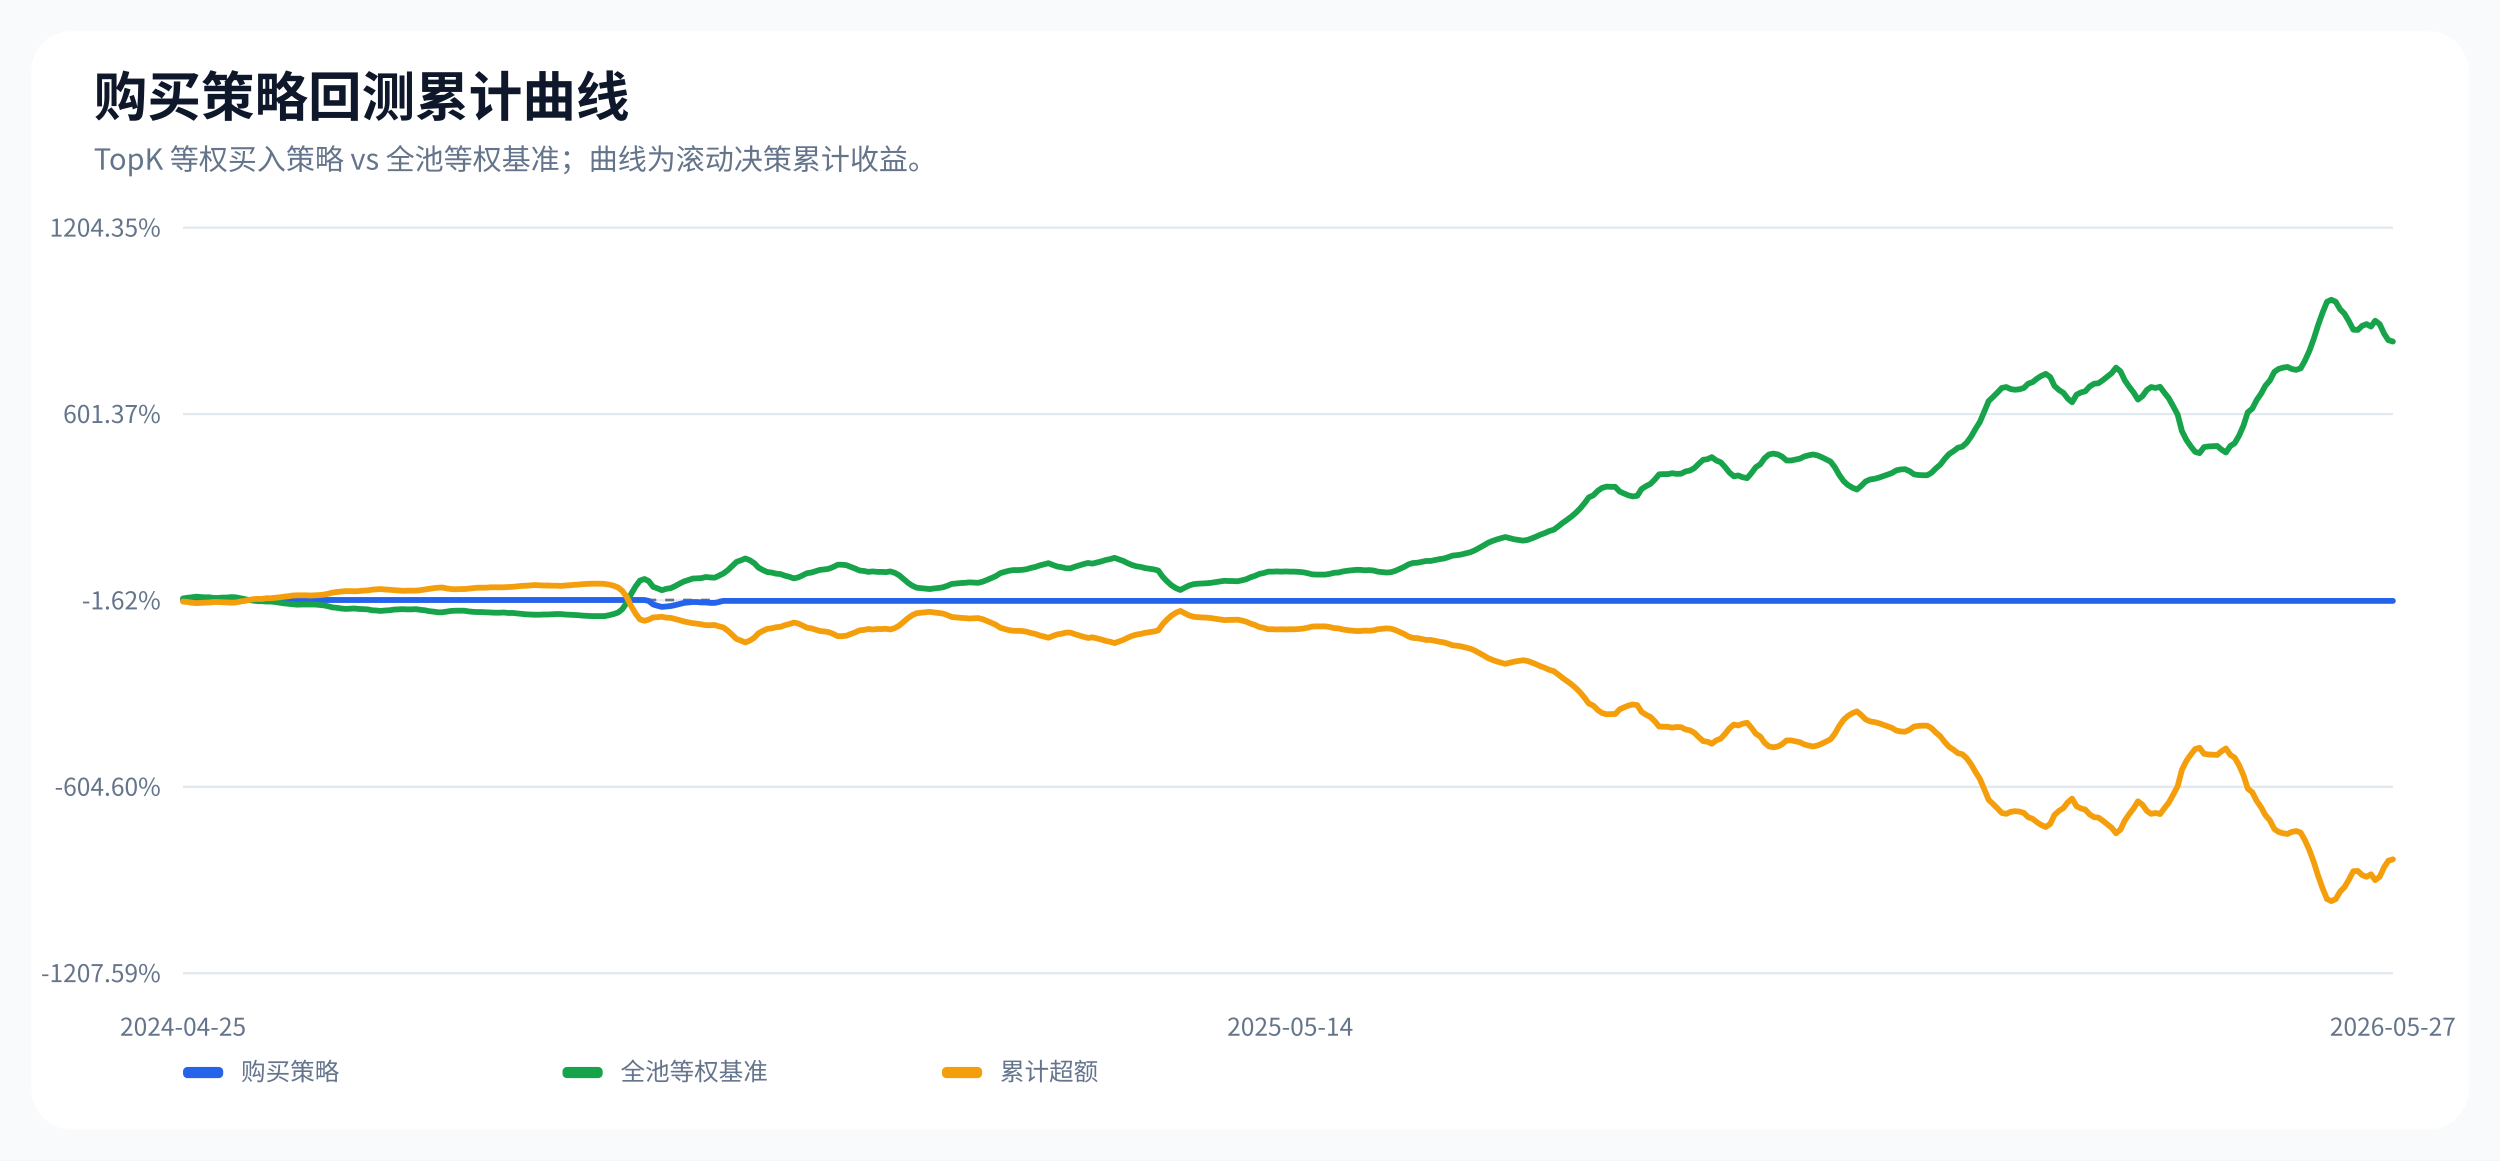
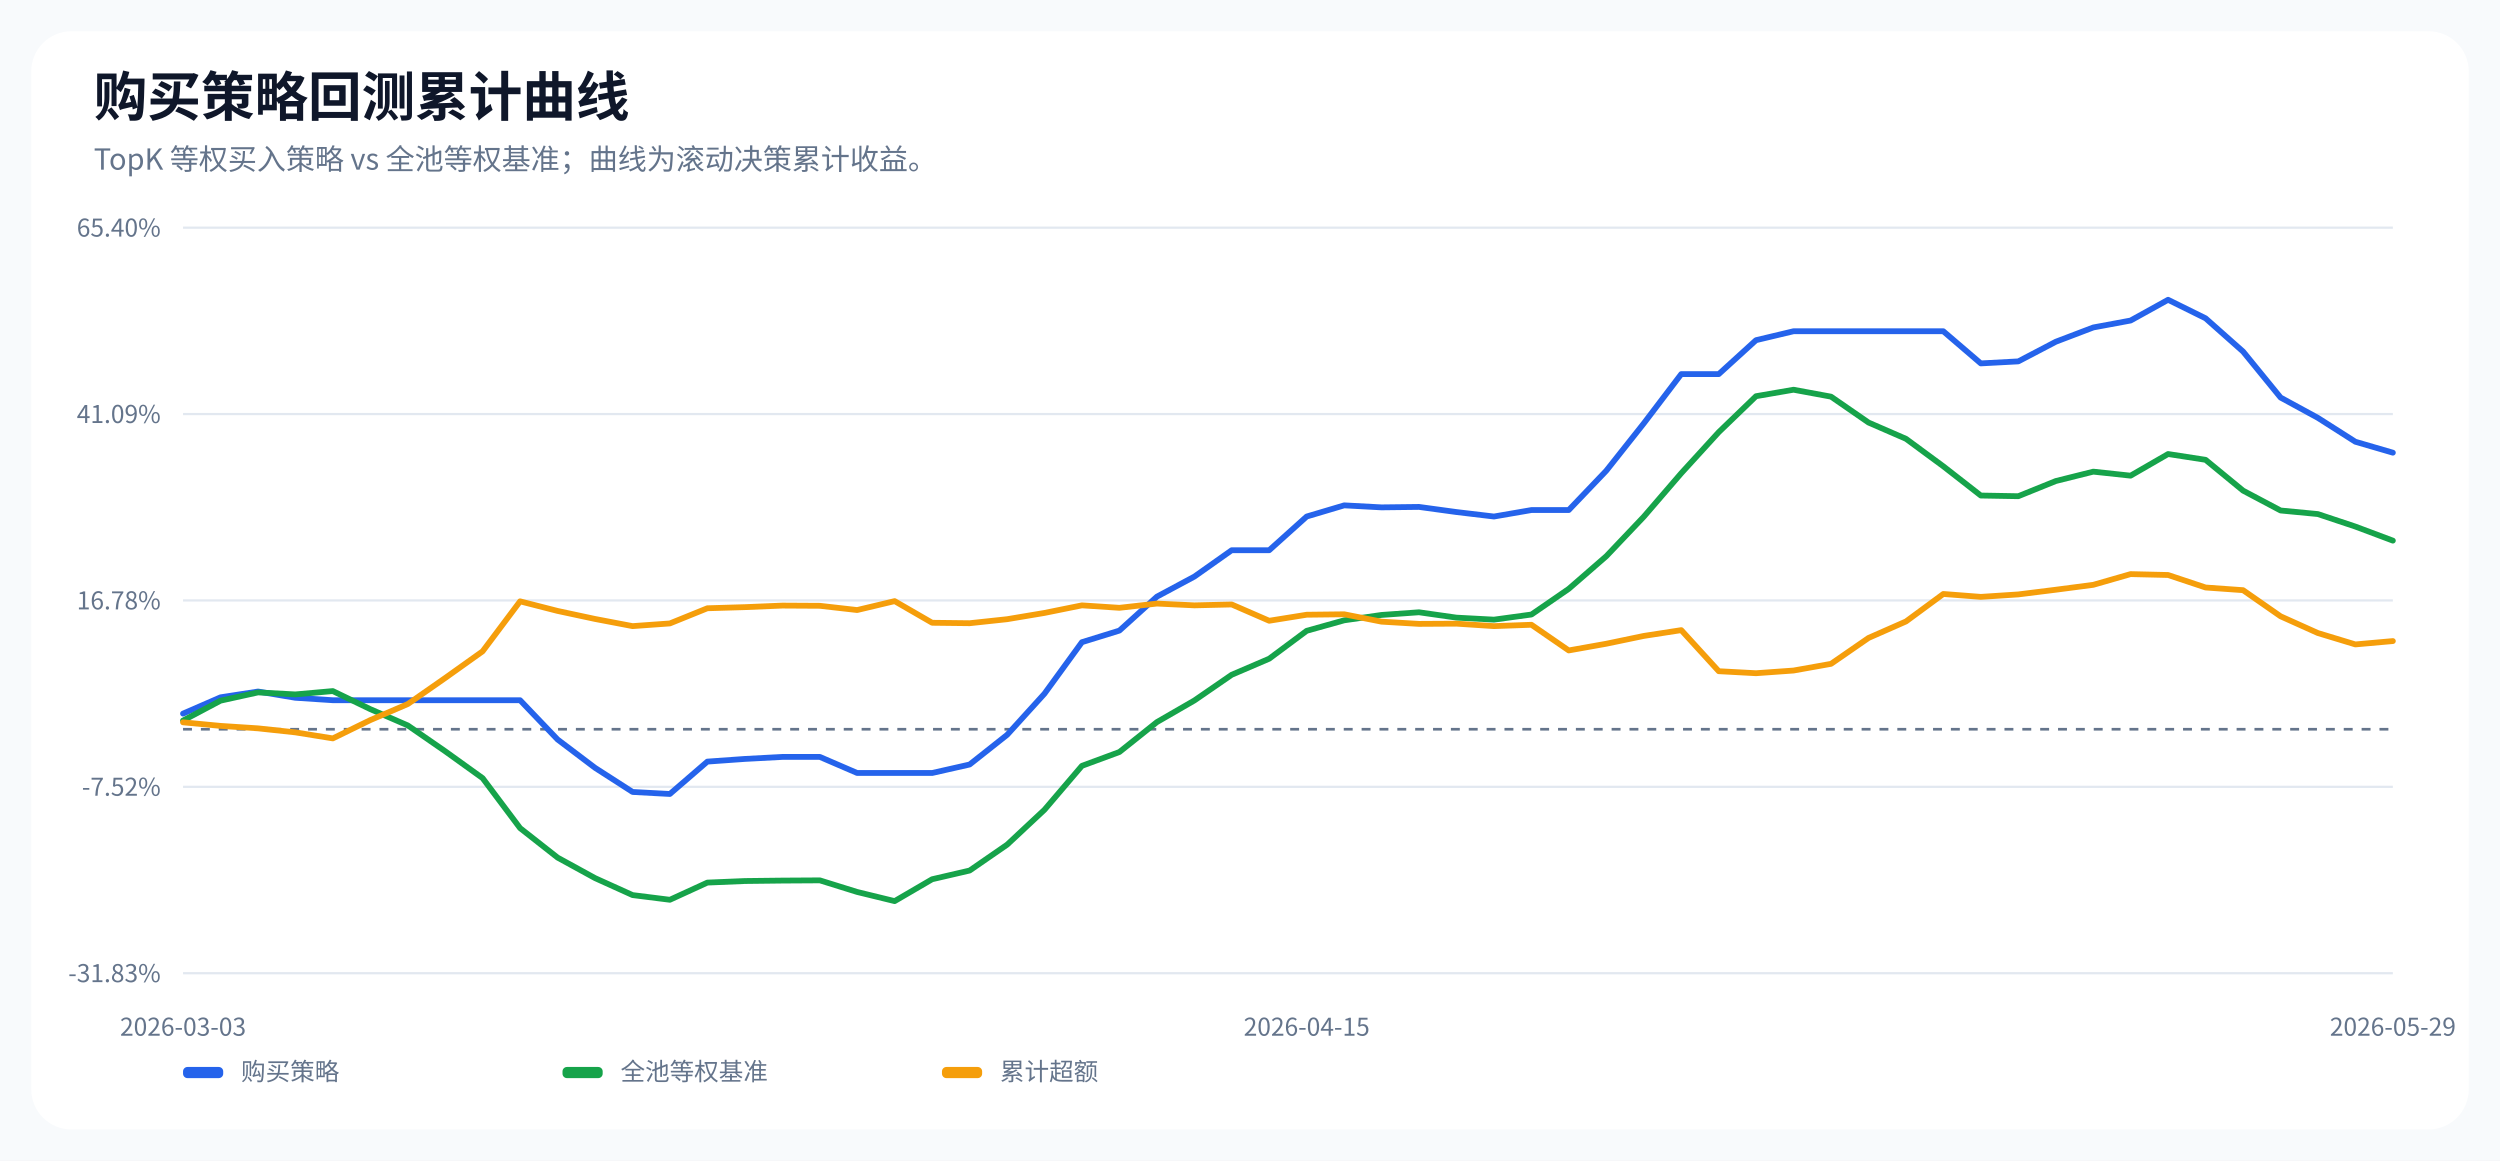
<svg xmlns="http://www.w3.org/2000/svg" width="1120" height="520" viewBox="0 0 1120 520" role="img">
  <style>
  text { font-family: 'Noto Sans CJK SC','Microsoft YaHei','PingFang SC','WenQuanYi Micro Hei',Arial,sans-serif; fill: #0f172a; }
  .title { font-size: 24px; font-weight: 800; }
  .subtitle { font-size: 13px; fill: #64748b; }
  .label { font-size: 12px; fill: #0f172a; }
  .muted { font-size: 11px; fill: #64748b; }
  .axis { stroke: #e2e8f0; stroke-width: 1; }
</style>
  <rect width="100%" height="100%" fill="#f8fafc" />
  <rect x="14" y="14" width="1092" height="492" rx="18" fill="#ffffff" />
  <text x="42" y="52" class="title">购买策略回测累计曲线</text>
  <text x="42" y="76" class="subtitle">TopK 等权买入策略 vs 全池等权基准；曲线为滚动决策累计收益。</text>
  <line x1="82" y1="436.0" x2="1072" y2="436.0" class="axis" />
-   <text x="72" y="440.0" text-anchor="end" class="muted">-1207.59%</text>
+   <text x="72" y="440.0" text-anchor="end" class="muted">-31.83%</text>
  <line x1="82" y1="352.5" x2="1072" y2="352.5" class="axis" />
-   <text x="72" y="356.5" text-anchor="end" class="muted">-604.60%</text>
+   <text x="72" y="356.5" text-anchor="end" class="muted">-7.52%</text>
  <line x1="82" y1="269.0" x2="1072" y2="269.0" class="axis" />
-   <text x="72" y="273.0" text-anchor="end" class="muted">-1.62%</text>
+   <text x="72" y="273.0" text-anchor="end" class="muted">16.78%</text>
  <line x1="82" y1="185.5" x2="1072" y2="185.5" class="axis" />
-   <text x="72" y="189.5" text-anchor="end" class="muted">601.37%</text>
+   <text x="72" y="189.5" text-anchor="end" class="muted">41.09%</text>
  <line x1="82" y1="102.0" x2="1072" y2="102.0" class="axis" />
-   <text x="72" y="106.0" text-anchor="end" class="muted">1204.35%</text>
-   <line x1="82" y1="268.8" x2="1072" y2="268.8" stroke="#64748b" stroke-width="1.2" stroke-dasharray="4 4" />
-   <text x="82.0" y="464" text-anchor="middle" class="muted">2024-04-25</text>
-   <text x="578.0" y="464" text-anchor="middle" class="muted">2025-05-14</text>
-   <text x="1072.0" y="464" text-anchor="middle" class="muted">2026-05-27</text>
-   <polyline points="82.0,268.8 84.0,268.8 85.9,268.8 87.9,268.8 89.9,268.8 91.8,268.8 93.8,268.8 95.8,268.8 97.7,268.8 99.7,268.8 101.7,268.8 103.7,268.8 105.6,268.8 107.6,268.8 109.6,268.8 111.5,268.8 113.5,268.8 115.5,268.8 117.4,268.8 119.4,268.8 121.4,268.8 123.3,268.8 125.3,268.8 127.3,268.8 129.2,268.8 131.2,268.8 133.2,268.8 135.1,268.8 137.1,268.8 139.1,268.8 141.0,268.8 143.0,268.8 145.0,268.8 147.0,268.8 148.9,268.8 150.9,268.8 152.9,268.8 154.8,268.8 156.8,268.8 158.8,268.8 160.7,268.8 162.7,268.8 164.7,268.8 166.6,268.8 168.6,268.8 170.6,268.8 172.5,268.8 174.5,268.8 176.5,268.8 178.4,268.8 180.4,268.8 182.4,268.8 184.3,268.8 186.3,268.8 188.3,268.8 190.3,268.8 192.2,268.8 194.2,268.8 196.2,268.8 198.1,268.8 200.1,268.8 202.1,268.8 204.0,268.8 206.0,268.8 208.0,268.8 209.9,268.8 211.9,268.8 213.9,268.8 215.8,268.8 217.8,268.8 219.8,268.8 221.7,268.8 223.7,268.8 225.7,268.8 227.6,268.8 229.6,268.8 231.6,268.8 233.6,268.8 235.5,268.8 237.5,268.8 239.5,268.8 241.4,268.8 243.4,268.8 245.4,268.8 247.3,268.8 249.3,268.8 251.3,268.8 253.2,268.8 255.2,268.8 257.2,268.8 259.1,268.8 261.1,268.8 263.1,268.8 265.0,268.8 267.0,268.8 269.0,268.8 270.9,268.8 272.9,268.8 274.9,268.8 276.9,268.8 278.8,268.8 280.8,268.8 282.8,268.8 284.7,268.8 286.7,268.8 288.7,268.8 290.6,269.2 292.6,270.8 294.6,271.4 296.5,271.9 298.5,271.7 300.5,271.5 302.4,271.1 304.4,270.6 306.4,270.1 308.3,269.9 310.3,269.7 312.3,269.7 314.2,269.9 316.2,269.9 318.2,270.1 320.2,270.1 322.1,269.7 324.1,269.2 326.1,269.2 328.0,269.2 330.0,269.2 332.0,269.2 333.9,269.2 335.9,269.2 337.9,269.2 339.8,269.2 341.8,269.2 343.8,269.2 345.7,269.2 347.7,269.2 349.7,269.2 351.6,269.2 353.6,269.2 355.6,269.2 357.5,269.2 359.5,269.2 361.5,269.2 363.5,269.2 365.4,269.2 367.4,269.2 369.4,269.2 371.3,269.2 373.3,269.2 375.3,269.2 377.2,269.2 379.2,269.2 381.2,269.2 383.1,269.2 385.1,269.2 387.1,269.2 389.0,269.2 391.0,269.2 393.0,269.2 394.9,269.2 396.9,269.2 398.9,269.2 400.8,269.2 402.8,269.2 404.8,269.2 406.8,269.2 408.7,269.2 410.7,269.2 412.7,269.2 414.6,269.2 416.6,269.2 418.6,269.2 420.5,269.2 422.5,269.2 424.5,269.2 426.4,269.2 428.4,269.2 430.4,269.2 432.3,269.2 434.3,269.2 436.3,269.2 438.2,269.2 440.2,269.2 442.2,269.2 444.1,269.2 446.1,269.2 448.1,269.2 450.1,269.2 452.0,269.2 454.0,269.2 456.0,269.2 457.9,269.2 459.9,269.2 461.9,269.2 463.8,269.2 465.8,269.2 467.8,269.2 469.7,269.2 471.7,269.2 473.7,269.2 475.6,269.2 477.6,269.2 479.6,269.2 481.5,269.2 483.5,269.2 485.5,269.2 487.4,269.2 489.4,269.2 491.4,269.2 493.4,269.2 495.3,269.2 497.3,269.2 499.3,269.2 501.2,269.2 503.2,269.2 505.2,269.2 507.1,269.2 509.1,269.2 511.1,269.2 513.0,269.2 515.0,269.2 517.0,269.2 518.9,269.2 520.9,269.2 522.9,269.2 524.8,269.2 526.8,269.2 528.8,269.2 530.7,269.2 532.7,269.2 534.7,269.2 536.7,269.2 538.6,269.2 540.6,269.2 542.6,269.2 544.5,269.2 546.5,269.2 548.5,269.2 550.4,269.2 552.4,269.2 554.4,269.2 556.3,269.2 558.3,269.2 560.3,269.2 562.2,269.2 564.2,269.2 566.2,269.2 568.1,269.2 570.1,269.2 572.1,269.2 574.0,269.2 576.0,269.2 578.0,269.2 580.0,269.2 581.9,269.2 583.9,269.2 585.9,269.2 587.8,269.2 589.8,269.2 591.8,269.2 593.7,269.2 595.7,269.2 597.7,269.2 599.6,269.2 601.6,269.2 603.6,269.2 605.5,269.2 607.5,269.2 609.5,269.2 611.4,269.2 613.4,269.2 615.4,269.2 617.3,269.2 619.3,269.2 621.3,269.2 623.3,269.2 625.2,269.2 627.2,269.2 629.2,269.2 631.1,269.2 633.1,269.2 635.1,269.2 637.0,269.2 639.0,269.2 641.0,269.2 642.9,269.2 644.9,269.2 646.9,269.2 648.8,269.2 650.8,269.2 652.8,269.2 654.7,269.2 656.7,269.2 658.7,269.2 660.6,269.2 662.6,269.2 664.6,269.2 666.6,269.2 668.5,269.2 670.5,269.2 672.5,269.2 674.4,269.2 676.4,269.2 678.4,269.2 680.3,269.2 682.3,269.2 684.3,269.2 686.2,269.2 688.2,269.2 690.2,269.2 692.1,269.2 694.1,269.2 696.1,269.2 698.0,269.2 700.0,269.2 702.0,269.2 703.9,269.2 705.9,269.2 707.9,269.2 709.9,269.2 711.8,269.2 713.8,269.2 715.8,269.2 717.7,269.2 719.7,269.2 721.7,269.2 723.6,269.2 725.6,269.2 727.6,269.2 729.5,269.2 731.5,269.2 733.5,269.2 735.4,269.2 737.4,269.2 739.4,269.2 741.3,269.2 743.3,269.2 745.3,269.2 747.2,269.2 749.2,269.2 751.2,269.2 753.2,269.2 755.1,269.2 757.1,269.2 759.1,269.2 761.0,269.2 763.0,269.2 765.0,269.2 766.9,269.2 768.9,269.2 770.9,269.2 772.8,269.2 774.8,269.2 776.8,269.2 778.7,269.2 780.7,269.2 782.7,269.2 784.6,269.2 786.6,269.2 788.6,269.2 790.5,269.2 792.5,269.2 794.5,269.2 796.5,269.2 798.4,269.2 800.4,269.2 802.4,269.2 804.3,269.2 806.3,269.2 808.3,269.2 810.2,269.2 812.2,269.2 814.2,269.2 816.1,269.2 818.1,269.2 820.1,269.2 822.0,269.2 824.0,269.2 826.0,269.2 827.9,269.2 829.9,269.2 831.9,269.2 833.8,269.2 835.8,269.2 837.8,269.2 839.8,269.2 841.7,269.2 843.7,269.2 845.7,269.2 847.6,269.2 849.6,269.2 851.6,269.2 853.5,269.2 855.5,269.2 857.5,269.2 859.4,269.2 861.4,269.2 863.4,269.2 865.3,269.2 867.3,269.2 869.3,269.2 871.2,269.2 873.2,269.2 875.2,269.2 877.1,269.2 879.1,269.2 881.1,269.2 883.1,269.2 885.0,269.2 887.0,269.2 889.0,269.2 890.9,269.2 892.9,269.2 894.9,269.2 896.8,269.2 898.8,269.2 900.8,269.2 902.7,269.2 904.7,269.2 906.7,269.2 908.6,269.2 910.6,269.2 912.6,269.2 914.5,269.2 916.5,269.2 918.5,269.2 920.4,269.2 922.4,269.2 924.4,269.2 926.4,269.2 928.3,269.2 930.3,269.2 932.3,269.2 934.2,269.2 936.2,269.2 938.2,269.2 940.1,269.2 942.1,269.2 944.1,269.2 946.0,269.2 948.0,269.2 950.0,269.2 951.9,269.2 953.9,269.2 955.9,269.2 957.8,269.2 959.8,269.2 961.8,269.2 963.7,269.2 965.7,269.2 967.7,269.2 969.7,269.2 971.6,269.2 973.6,269.2 975.6,269.2 977.5,269.2 979.5,269.2 981.5,269.2 983.4,269.2 985.4,269.2 987.4,269.2 989.3,269.2 991.3,269.2 993.3,269.2 995.2,269.2 997.2,269.2 999.2,269.2 1001.1,269.2 1003.1,269.2 1005.1,269.2 1007.0,269.2 1009.0,269.2 1011.0,269.2 1013.0,269.2 1014.9,269.2 1016.9,269.2 1018.9,269.2 1020.8,269.2 1022.8,269.2 1024.8,269.2 1026.7,269.2 1028.7,269.2 1030.7,269.2 1032.6,269.2 1034.6,269.2 1036.6,269.2 1038.5,269.2 1040.5,269.2 1042.5,269.2 1044.4,269.2 1046.4,269.2 1048.4,269.2 1050.3,269.2 1052.3,269.2 1054.3,269.2 1056.3,269.2 1058.2,269.2 1060.2,269.2 1062.2,269.2 1064.1,269.2 1066.1,269.2 1068.1,269.2 1070.0,269.2 1072.0,269.2" fill="none" stroke="#2563eb" stroke-width="2.6" stroke-linejoin="round" stroke-linecap="round" />
+   <text x="72" y="106.0" text-anchor="end" class="muted">65.40%</text>
+   <line x1="82" y1="326.7" x2="1072" y2="326.7" stroke="#64748b" stroke-width="1.2" stroke-dasharray="4 4" />
+   <text x="82.0" y="464" text-anchor="middle" class="muted">2026-03-03</text>
+   <text x="585.4" y="464" text-anchor="middle" class="muted">2026-04-15</text>
+   <text x="1072.0" y="464" text-anchor="middle" class="muted">2026-05-29</text>
+   <polyline points="82.0,319.7 98.8,312.4 115.6,309.8 132.3,312.6 149.1,313.7 165.9,313.7 182.7,313.7 199.5,313.7 216.2,313.7 233.0,313.7 249.8,331.3 266.6,344.0 283.4,354.8 300.1,355.7 316.9,341.2 333.7,340.0 350.5,339.1 367.3,339.1 384.0,346.3 400.8,346.3 417.6,346.3 434.4,342.5 451.2,329.2 467.9,310.8 484.7,287.7 501.5,282.5 518.3,267.3 535.1,258.3 551.8,246.5 568.6,246.5 585.4,231.4 602.2,226.4 618.9,227.3 635.7,227.1 652.5,229.4 669.3,231.4 686.1,228.5 702.8,228.5 719.6,210.9 736.4,189.7 753.2,167.6 770.0,167.6 786.7,152.4 803.5,148.4 820.3,148.4 837.1,148.4 853.9,148.4 870.6,148.4 887.4,162.8 904.2,161.9 921.0,153.1 937.8,146.7 954.5,143.6 971.3,134.3 988.1,142.6 1004.9,157.5 1021.7,178.1 1038.4,187.2 1055.2,197.9 1072.0,202.8" fill="none" stroke="#2563eb" stroke-width="2.6" stroke-linejoin="round" stroke-linecap="round" />
  <rect x="82" y="478" width="18" height="5" rx="2" fill="#2563eb" />
  <text x="108" y="484" class="muted">购买策略</text>
-   <polyline points="82.0,268.1 84.0,267.8 85.9,267.6 87.9,267.3 89.9,267.5 91.8,267.6 93.8,267.6 95.8,267.9 97.7,267.9 99.7,267.7 101.7,267.7 103.7,267.5 105.6,267.6 107.6,268.0 109.6,268.4 111.5,268.8 113.5,269.1 115.5,269.3 117.4,269.3 119.4,269.5 121.4,269.5 123.3,269.7 125.3,270.0 127.3,270.3 129.2,270.5 131.2,270.7 133.2,270.9 135.1,270.8 137.1,270.8 139.1,270.8 141.0,270.8 143.0,271.0 145.0,271.2 147.0,271.6 148.9,272.1 150.9,272.3 152.9,272.6 154.8,272.8 156.8,272.7 158.8,272.6 160.7,272.8 162.7,272.9 164.7,273.0 166.6,273.4 168.6,273.5 170.6,273.7 172.5,273.5 174.5,273.4 176.5,273.1 178.4,273.0 180.4,272.9 182.4,273.0 184.3,273.0 186.3,272.9 188.3,273.2 190.3,273.4 192.2,273.8 194.2,274.0 196.2,274.3 198.1,274.3 200.1,274.0 202.1,273.7 204.0,273.6 206.0,273.6 208.0,273.6 209.9,273.9 211.9,274.1 213.9,274.2 215.8,274.2 217.8,274.3 219.8,274.4 221.7,274.5 223.7,274.5 225.7,274.4 227.6,274.6 229.6,274.6 231.6,274.8 233.6,275.0 235.5,275.2 237.5,275.3 239.5,275.4 241.4,275.4 243.4,275.3 245.4,275.3 247.3,275.2 249.3,275.1 251.3,275.1 253.2,275.3 255.2,275.4 257.2,275.5 259.1,275.6 261.1,275.8 263.1,275.9 265.0,276.0 267.0,276.0 269.0,276.0 270.9,276.0 272.9,275.6 274.9,275.1 276.9,274.4 278.8,272.9 280.8,270.0 282.8,266.0 284.7,262.8 286.7,260.1 288.7,259.4 290.6,260.3 292.6,262.9 294.6,263.6 296.5,264.4 298.5,263.8 300.5,263.5 302.4,262.6 304.4,261.5 306.4,260.5 308.3,259.9 310.3,259.2 312.3,259.1 314.2,259.0 316.2,258.5 318.2,258.7 320.2,258.8 322.1,257.9 324.1,256.9 326.1,255.4 328.0,253.6 330.0,251.7 332.0,251.0 333.9,250.2 335.9,251.0 337.9,252.3 339.8,254.3 341.8,255.4 343.8,256.3 345.7,256.5 347.7,257.0 349.7,257.2 351.6,257.9 353.6,258.4 355.6,259.1 357.5,258.7 359.5,257.8 361.5,256.8 363.5,256.5 365.4,255.9 367.4,255.3 369.4,255.1 371.3,254.8 373.3,254.0 375.3,253.0 377.2,253.0 379.2,253.2 381.2,254.0 383.1,254.7 385.1,255.6 387.1,255.8 389.0,256.2 391.0,256.0 393.0,256.2 394.9,256.2 396.9,256.3 398.9,256.0 400.8,256.6 402.8,257.7 404.8,259.4 406.8,261.1 408.7,262.4 410.7,263.3 412.7,263.5 414.6,263.7 416.6,263.9 418.6,263.6 420.5,263.4 422.5,263.1 424.5,262.4 426.4,261.6 428.4,261.4 430.4,261.2 432.3,261.1 434.3,260.9 436.3,261.0 438.2,261.1 440.2,260.6 442.2,259.8 444.1,259.0 446.1,258.1 448.1,256.8 450.1,256.2 452.0,255.7 454.0,255.4 456.0,255.4 457.9,255.3 459.9,255.0 461.9,254.4 463.8,254.0 465.8,253.3 467.8,252.8 469.7,252.3 471.7,253.1 473.7,253.8 475.6,254.1 477.6,254.6 479.6,254.6 481.5,253.9 483.5,253.3 485.5,252.7 487.4,252.2 489.4,252.5 491.4,252.0 493.4,251.5 495.3,250.9 497.3,250.5 499.3,249.9 501.2,250.6 503.2,251.3 505.2,252.3 507.1,253.1 509.1,253.7 511.1,254.0 513.0,254.5 515.0,254.8 517.0,255.1 518.9,255.6 520.9,258.4 522.9,260.5 524.8,262.2 526.8,263.5 528.8,264.3 530.7,263.3 532.7,262.3 534.7,261.7 536.7,261.5 538.6,261.4 540.6,261.3 542.6,261.1 544.5,260.8 546.5,260.5 548.5,260.2 550.4,260.3 552.4,260.3 554.4,260.4 556.3,260.0 558.3,259.5 560.3,258.6 562.2,258.0 564.2,257.1 566.2,256.7 568.1,256.1 570.1,256.1 572.1,256.0 574.0,256.1 576.0,256.0 578.0,256.1 580.0,256.1 581.9,256.2 583.9,256.4 585.9,256.8 587.8,257.3 589.8,257.4 591.8,257.4 593.7,257.4 595.7,257.1 597.7,256.6 599.6,256.5 601.6,256.0 603.6,255.7 605.5,255.5 607.5,255.3 609.5,255.3 611.4,255.5 613.4,255.4 615.4,255.6 617.3,256.1 619.3,256.3 621.3,256.5 623.3,256.3 625.2,255.7 627.2,254.8 629.2,253.9 631.1,252.8 633.1,252.2 635.1,252.1 637.0,251.7 639.0,251.3 641.0,251.3 642.9,250.9 644.9,250.5 646.9,250.2 648.8,249.6 650.8,248.9 652.8,248.7 654.7,248.4 656.7,247.9 658.7,247.4 660.6,246.6 662.6,245.5 664.6,244.4 666.6,243.2 668.5,242.4 670.5,241.7 672.5,241.1 674.4,240.6 676.4,241.1 678.4,241.6 680.3,241.9 682.3,242.2 684.3,241.9 686.2,241.2 688.2,240.4 690.2,239.5 692.1,238.8 694.1,237.9 696.1,237.3 698.0,235.9 700.0,234.3 702.0,232.9 703.9,231.5 705.9,229.8 707.9,227.8 709.9,225.4 711.8,222.8 713.8,221.9 715.8,219.9 717.7,218.6 719.7,218.0 721.7,218.1 723.6,218.1 725.6,220.2 727.6,221.1 729.5,221.9 731.5,222.4 733.5,222.1 735.4,219.1 737.4,217.8 739.4,216.8 741.3,214.9 743.3,212.5 745.3,212.4 747.2,212.4 749.2,212.0 751.2,212.3 753.2,212.2 755.1,211.2 757.1,210.8 759.1,209.7 761.0,207.8 763.0,206.0 765.0,205.7 766.9,204.8 768.9,206.3 770.9,207.1 772.8,209.2 774.8,211.7 776.8,213.4 778.7,213.0 780.7,213.8 782.7,214.2 784.6,212.0 786.6,209.3 788.6,208.0 790.5,205.3 792.5,203.6 794.5,203.2 796.5,203.6 798.4,204.6 800.4,206.3 802.4,206.3 804.3,205.9 806.3,205.5 808.3,204.5 810.2,204.0 812.2,203.6 814.2,204.0 816.1,204.8 818.1,205.8 820.1,206.8 822.0,209.3 824.0,212.8 826.0,215.6 827.9,217.3 829.9,218.5 831.9,219.3 833.8,217.7 835.8,215.7 837.8,214.8 839.8,214.5 841.7,214.0 843.7,213.3 845.7,212.6 847.6,211.9 849.6,210.7 851.6,210.3 853.5,210.2 855.5,211.1 857.5,212.5 859.4,212.8 861.4,212.9 863.4,212.9 865.3,211.8 867.3,209.8 869.3,208.1 871.2,205.6 873.2,203.4 875.2,202.1 877.1,200.6 879.1,200.1 881.1,198.3 883.1,195.5 885.0,192.2 887.0,189.0 889.0,184.3 890.9,179.7 892.9,177.8 894.9,175.8 896.8,173.8 898.8,173.4 900.8,174.3 902.7,174.6 904.7,174.4 906.7,173.8 908.6,171.9 910.6,171.2 912.6,169.6 914.5,168.4 916.5,167.5 918.5,168.9 920.4,172.9 922.4,174.7 924.4,176.0 926.4,178.6 928.3,180.2 930.3,176.8 932.3,175.8 934.2,175.3 936.2,173.1 938.2,171.9 940.1,171.7 942.1,170.3 944.1,168.7 946.0,167.2 948.0,164.7 950.0,166.4 951.9,170.4 953.9,173.3 955.9,175.9 957.8,179.0 959.8,177.5 961.8,174.7 963.7,173.4 965.7,173.8 967.7,173.3 969.7,176.0 971.6,178.4 973.6,182.0 975.6,185.8 977.5,193.1 979.5,197.1 981.5,200.0 983.4,202.4 985.4,203.0 987.4,200.3 989.3,200.0 991.3,199.9 993.3,199.8 995.2,201.4 997.2,202.7 999.2,199.8 1001.1,198.6 1003.1,195.2 1005.1,190.6 1007.0,184.7 1009.0,183.1 1011.0,179.2 1013.0,176.3 1014.9,172.8 1016.9,170.5 1018.9,166.6 1020.8,165.3 1022.8,164.7 1024.8,164.4 1026.7,165.3 1028.7,165.7 1030.7,165.0 1032.6,161.6 1034.6,157.2 1036.6,151.7 1038.5,145.7 1040.5,140.1 1042.5,135.2 1044.4,134.3 1046.4,135.2 1048.4,138.6 1050.3,140.5 1052.3,143.9 1054.3,147.7 1056.3,147.8 1058.2,146.0 1060.2,145.2 1062.2,146.3 1064.1,143.7 1066.1,145.2 1068.1,149.5 1070.0,152.4 1072.0,153.0" fill="none" stroke="#16a34a" stroke-width="2.6" stroke-linejoin="round" stroke-linecap="round" />
+   <polyline points="82.0,322.8 98.8,313.9 115.6,310.2 132.3,311.1 149.1,309.6 165.9,317.7 182.7,325.0 199.5,336.6 216.2,348.6 233.0,371.0 249.8,384.2 266.6,393.4 283.4,401.0 300.1,403.1 316.9,395.4 333.7,394.7 350.5,394.5 367.3,394.4 384.0,399.6 400.8,403.7 417.6,393.9 434.4,390.0 451.2,378.4 467.9,362.8 484.7,343.1 501.5,336.9 518.3,323.5 535.1,313.8 551.8,302.3 568.6,295.1 585.4,282.6 602.2,277.9 618.9,275.5 635.7,274.3 652.5,276.7 669.3,277.6 686.1,275.3 702.8,263.8 719.6,249.2 736.4,231.5 753.2,212.0 770.0,193.6 786.7,177.5 803.5,174.6 820.3,177.7 837.1,189.3 853.9,196.6 870.6,208.9 887.4,222.0 904.2,222.3 921.0,215.5 937.8,211.3 954.5,213.1 971.3,203.4 988.1,206.0 1004.9,219.8 1021.7,228.7 1038.4,230.3 1055.2,235.9 1072.0,242.2" fill="none" stroke="#16a34a" stroke-width="2.6" stroke-linejoin="round" stroke-linecap="round" />
  <rect x="252" y="478" width="18" height="5" rx="2" fill="#16a34a" />
  <text x="278" y="484" class="muted">全池等权基准</text>
-   <polyline points="82.0,269.5 84.0,269.7 85.9,270.0 87.9,270.2 89.9,270.1 91.8,270.0 93.8,269.9 95.8,269.7 97.7,269.7 99.7,269.8 101.7,269.9 103.7,270.0 105.6,269.9 107.6,269.5 109.6,269.2 111.5,268.8 113.5,268.4 115.5,268.3 117.4,268.3 119.4,268.0 121.4,268.0 123.3,267.8 125.3,267.6 127.3,267.3 129.2,267.1 131.2,266.8 133.2,266.7 135.1,266.7 137.1,266.7 139.1,266.8 141.0,266.7 143.0,266.6 145.0,266.4 147.0,266.0 148.9,265.5 150.9,265.2 152.9,265.0 154.8,264.8 156.8,264.8 158.8,264.9 160.7,264.8 162.7,264.6 164.7,264.5 166.6,264.2 168.6,264.0 170.6,263.9 172.5,264.1 174.5,264.2 176.5,264.4 178.4,264.5 180.4,264.7 182.4,264.6 184.3,264.6 186.3,264.6 188.3,264.4 190.3,264.1 192.2,263.8 194.2,263.5 196.2,263.3 198.1,263.2 200.1,263.6 202.1,263.9 204.0,264.0 206.0,263.9 208.0,263.9 209.9,263.7 211.9,263.5 213.9,263.3 215.8,263.3 217.8,263.3 219.8,263.1 221.7,263.1 223.7,263.1 225.7,263.1 227.6,263.0 229.6,262.9 231.6,262.7 233.6,262.5 235.5,262.4 237.5,262.3 239.5,262.1 241.4,262.2 243.4,262.3 245.4,262.3 247.3,262.4 249.3,262.4 251.3,262.5 253.2,262.3 255.2,262.2 257.2,262.0 259.1,261.9 261.1,261.7 263.1,261.6 265.0,261.5 267.0,261.5 269.0,261.5 270.9,261.6 272.9,261.9 274.9,262.4 276.9,263.2 278.8,264.7 280.8,267.5 282.8,271.6 284.7,274.8 286.7,277.5 288.7,278.1 290.6,277.6 292.6,276.6 294.6,276.5 296.5,276.3 298.5,276.7 300.5,276.8 302.4,277.3 304.4,277.8 306.4,278.4 308.3,278.8 310.3,279.2 312.3,279.4 314.2,279.7 316.2,280.1 318.2,280.1 320.2,280.0 322.1,280.6 324.1,281.1 326.1,282.6 328.0,284.4 330.0,286.3 332.0,287.0 333.9,287.8 335.9,287.0 337.9,285.7 339.8,283.7 341.8,282.6 343.8,281.7 345.7,281.5 347.7,281.0 349.7,280.8 351.6,280.1 353.6,279.6 355.6,278.9 357.5,279.3 359.5,280.2 361.5,281.2 363.5,281.5 365.4,282.1 367.4,282.7 369.4,282.9 371.3,283.2 373.3,284.0 375.3,285.0 377.2,285.0 379.2,284.8 381.2,284.0 383.1,283.3 385.1,282.4 387.1,282.2 389.0,281.8 391.0,282.0 393.0,281.8 394.9,281.8 396.9,281.7 398.9,282.0 400.8,281.4 402.8,280.3 404.8,278.6 406.8,276.9 408.7,275.6 410.7,274.7 412.7,274.5 414.6,274.3 416.6,274.1 418.6,274.4 420.5,274.6 422.5,274.9 424.5,275.6 426.4,276.4 428.4,276.6 430.4,276.8 432.3,276.9 434.3,277.1 436.3,277.0 438.2,276.9 440.2,277.4 442.2,278.2 444.1,279.0 446.1,279.9 448.1,281.2 450.1,281.8 452.0,282.3 454.0,282.6 456.0,282.6 457.9,282.7 459.9,283.0 461.9,283.6 463.8,284.0 465.8,284.7 467.8,285.2 469.7,285.7 471.7,284.9 473.7,284.2 475.6,283.9 477.6,283.4 479.6,283.4 481.5,284.1 483.5,284.7 485.5,285.3 487.4,285.8 489.4,285.5 491.4,286.0 493.4,286.5 495.3,287.1 497.3,287.5 499.3,288.1 501.2,287.4 503.2,286.7 505.2,285.7 507.1,284.9 509.1,284.3 511.1,284.0 513.0,283.5 515.0,283.2 517.0,282.9 518.9,282.4 520.9,279.6 522.9,277.5 524.8,275.8 526.8,274.5 528.8,273.7 530.7,274.7 532.7,275.7 534.7,276.3 536.7,276.5 538.6,276.6 540.6,276.7 542.6,276.9 544.5,277.2 546.5,277.5 548.5,277.8 550.4,277.7 552.4,277.7 554.4,277.6 556.3,278.0 558.3,278.5 560.3,279.4 562.2,280.0 564.2,280.9 566.2,281.3 568.1,281.9 570.1,281.9 572.1,282.0 574.0,281.9 576.0,282.0 578.0,281.9 580.0,281.9 581.9,281.8 583.9,281.6 585.9,281.2 587.8,280.7 589.8,280.6 591.8,280.6 593.7,280.6 595.7,280.9 597.7,281.4 599.6,281.5 601.6,282.0 603.6,282.3 605.5,282.5 607.5,282.7 609.5,282.7 611.4,282.5 613.4,282.6 615.4,282.4 617.3,281.9 619.3,281.7 621.3,281.5 623.3,281.7 625.2,282.3 627.2,283.2 629.2,284.1 631.1,285.2 633.1,285.8 635.1,285.9 637.0,286.3 639.0,286.7 641.0,286.7 642.9,287.1 644.9,287.5 646.9,287.8 648.8,288.4 650.8,289.1 652.8,289.3 654.7,289.6 656.7,290.1 658.7,290.6 660.6,291.4 662.6,292.5 664.6,293.6 666.6,294.8 668.5,295.6 670.5,296.3 672.5,296.9 674.4,297.4 676.4,296.9 678.4,296.4 680.3,296.1 682.3,295.8 684.3,296.1 686.2,296.8 688.2,297.6 690.2,298.5 692.1,299.2 694.1,300.1 696.1,300.7 698.0,302.1 700.0,303.7 702.0,305.1 703.9,306.5 705.9,308.2 707.9,310.2 709.9,312.6 711.8,315.2 713.8,316.1 715.8,318.1 717.7,319.4 719.7,320.0 721.7,319.9 723.6,319.9 725.6,317.8 727.6,316.9 729.5,316.1 731.5,315.6 733.5,315.9 735.4,318.9 737.4,320.2 739.4,321.2 741.3,323.1 743.3,325.5 745.3,325.6 747.2,325.6 749.2,326.0 751.2,325.7 753.2,325.8 755.1,326.8 757.1,327.2 759.1,328.3 761.0,330.2 763.0,332.0 765.0,332.3 766.9,333.2 768.9,331.7 770.9,330.9 772.8,328.8 774.8,326.3 776.8,324.6 778.7,325.0 780.7,324.2 782.7,323.8 784.6,326.0 786.6,328.7 788.6,330.0 790.5,332.7 792.5,334.4 794.5,334.8 796.5,334.4 798.4,333.4 800.4,331.7 802.4,331.7 804.3,332.1 806.3,332.5 808.3,333.5 810.2,334.0 812.2,334.4 814.2,334.0 816.1,333.2 818.1,332.2 820.1,331.2 822.0,328.7 824.0,325.2 826.0,322.4 827.9,320.7 829.9,319.5 831.9,318.7 833.8,320.3 835.8,322.3 837.8,323.2 839.8,323.5 841.7,324.0 843.7,324.7 845.7,325.4 847.6,326.1 849.6,327.3 851.6,327.7 853.5,327.8 855.5,326.9 857.5,325.5 859.4,325.2 861.4,325.1 863.4,325.1 865.3,326.2 867.3,328.2 869.3,329.9 871.2,332.4 873.2,334.6 875.2,335.9 877.1,337.4 879.1,337.9 881.1,339.7 883.1,342.5 885.0,345.8 887.0,349.0 889.0,353.7 890.9,358.3 892.9,360.2 894.9,362.2 896.8,364.2 898.8,364.6 900.8,363.7 902.7,363.4 904.7,363.6 906.7,364.2 908.6,366.1 910.6,366.8 912.6,368.4 914.5,369.6 916.5,370.5 918.5,369.1 920.4,365.1 922.4,363.3 924.4,362.0 926.4,359.4 928.3,357.8 930.3,361.2 932.3,362.2 934.2,362.7 936.2,364.9 938.2,366.1 940.1,366.3 942.1,367.7 944.1,369.3 946.0,370.8 948.0,373.3 950.0,371.6 951.9,367.6 953.9,364.7 955.9,362.1 957.8,359.0 959.8,360.5 961.8,363.3 963.7,364.6 965.7,364.2 967.7,364.7 969.7,362.0 971.6,359.6 973.6,356.0 975.6,352.2 977.5,344.9 979.5,340.9 981.5,338.0 983.4,335.6 985.4,335.0 987.4,337.7 989.3,338.0 991.3,338.1 993.3,338.2 995.2,336.6 997.2,335.3 999.2,338.2 1001.1,339.4 1003.1,342.8 1005.1,347.4 1007.0,353.3 1009.0,354.9 1011.0,358.8 1013.0,361.7 1014.9,365.2 1016.9,367.5 1018.9,371.4 1020.8,372.7 1022.8,373.3 1024.8,373.6 1026.7,372.7 1028.7,372.3 1030.7,373.0 1032.6,376.4 1034.6,380.8 1036.6,386.3 1038.5,392.3 1040.5,397.9 1042.5,402.8 1044.4,403.7 1046.4,402.8 1048.4,399.4 1050.3,397.5 1052.3,394.1 1054.3,390.3 1056.3,390.2 1058.2,392.0 1060.2,392.8 1062.2,391.7 1064.1,394.3 1066.1,392.8 1068.1,388.5 1070.0,385.6 1072.0,385.0" fill="none" stroke="#f59e0b" stroke-width="2.6" stroke-linejoin="round" stroke-linecap="round" />
+   <polyline points="82.0,323.6 98.8,325.2 115.6,326.3 132.3,328.1 149.1,330.8 165.9,322.6 182.7,315.4 199.5,303.7 216.2,291.8 233.0,269.4 249.8,273.7 266.6,277.3 283.4,280.5 300.1,279.3 316.9,272.5 333.7,272.0 350.5,271.3 367.3,271.4 384.0,273.3 400.8,269.3 417.6,279.0 434.4,279.2 451.2,277.4 467.9,274.6 484.7,271.2 501.5,272.3 518.3,270.4 535.1,271.2 551.8,270.8 568.6,278.1 585.4,275.4 602.2,275.2 618.9,278.5 635.7,279.5 652.5,279.4 669.3,280.5 686.1,279.9 702.8,291.4 719.6,288.4 736.4,284.9 753.2,282.3 770.0,300.7 786.7,301.6 803.5,300.4 820.3,297.4 837.1,285.8 853.9,278.4 870.6,266.1 887.4,267.4 904.2,266.3 921.0,264.2 937.8,262.0 954.5,257.2 971.3,257.6 988.1,263.2 1004.9,264.4 1021.7,276.1 1038.4,283.6 1055.2,288.7 1072.0,287.2" fill="none" stroke="#f59e0b" stroke-width="2.6" stroke-linejoin="round" stroke-linecap="round" />
  <rect x="422" y="478" width="18" height="5" rx="2" fill="#f59e0b" />
  <text x="448" y="484" class="muted">累计超额</text>
</svg>
